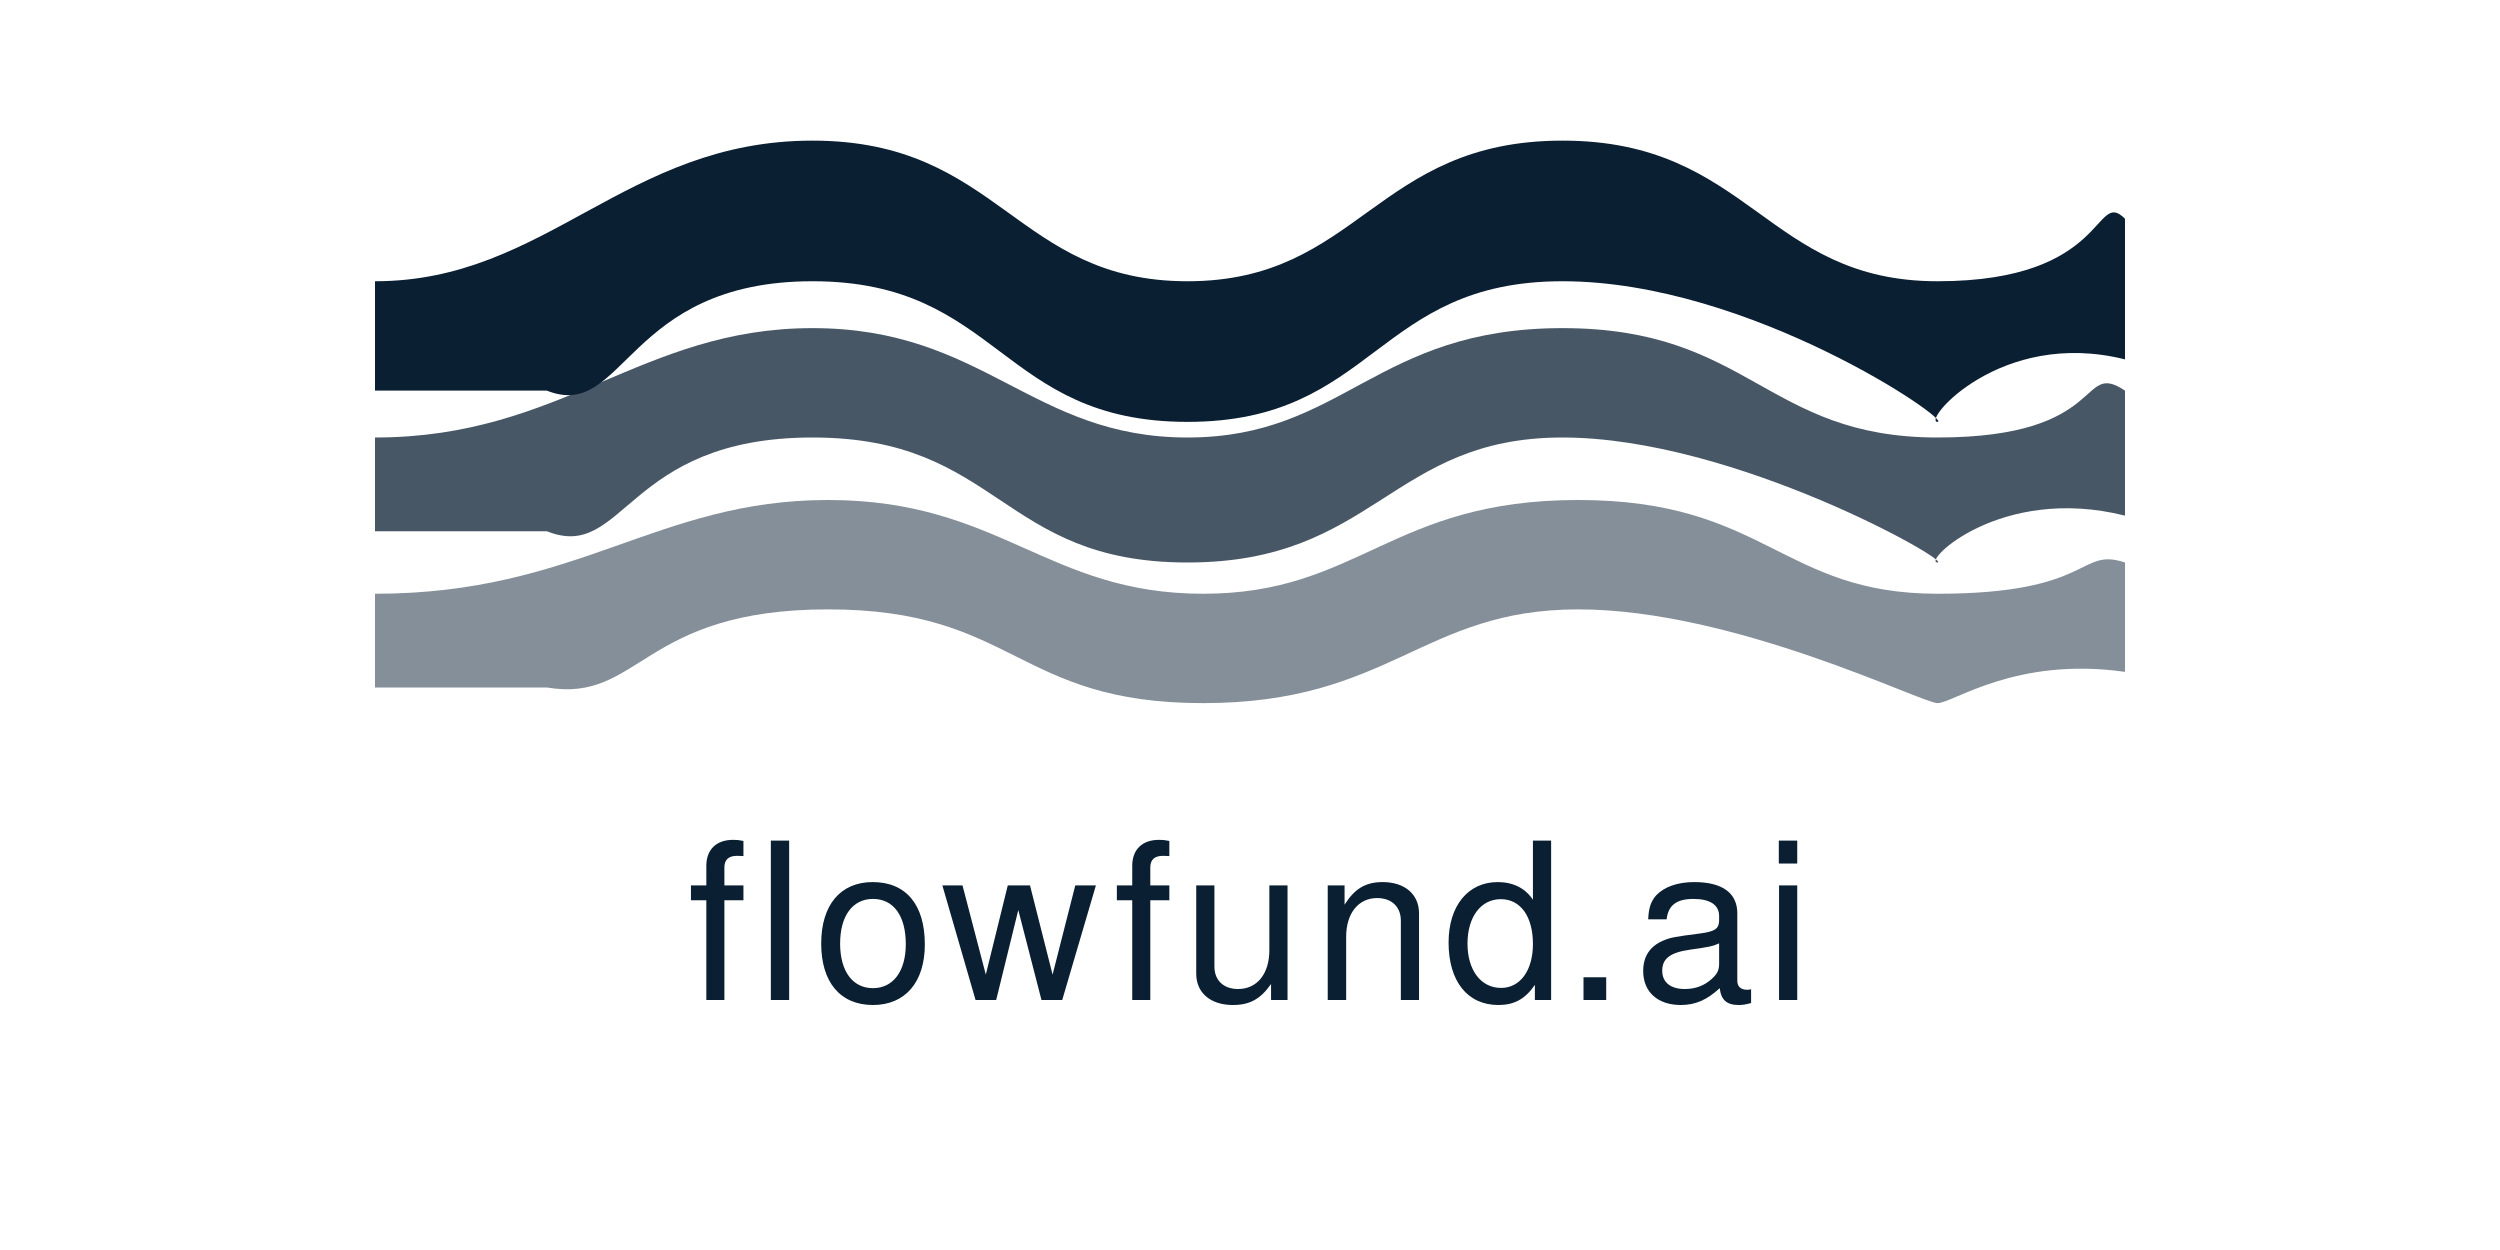
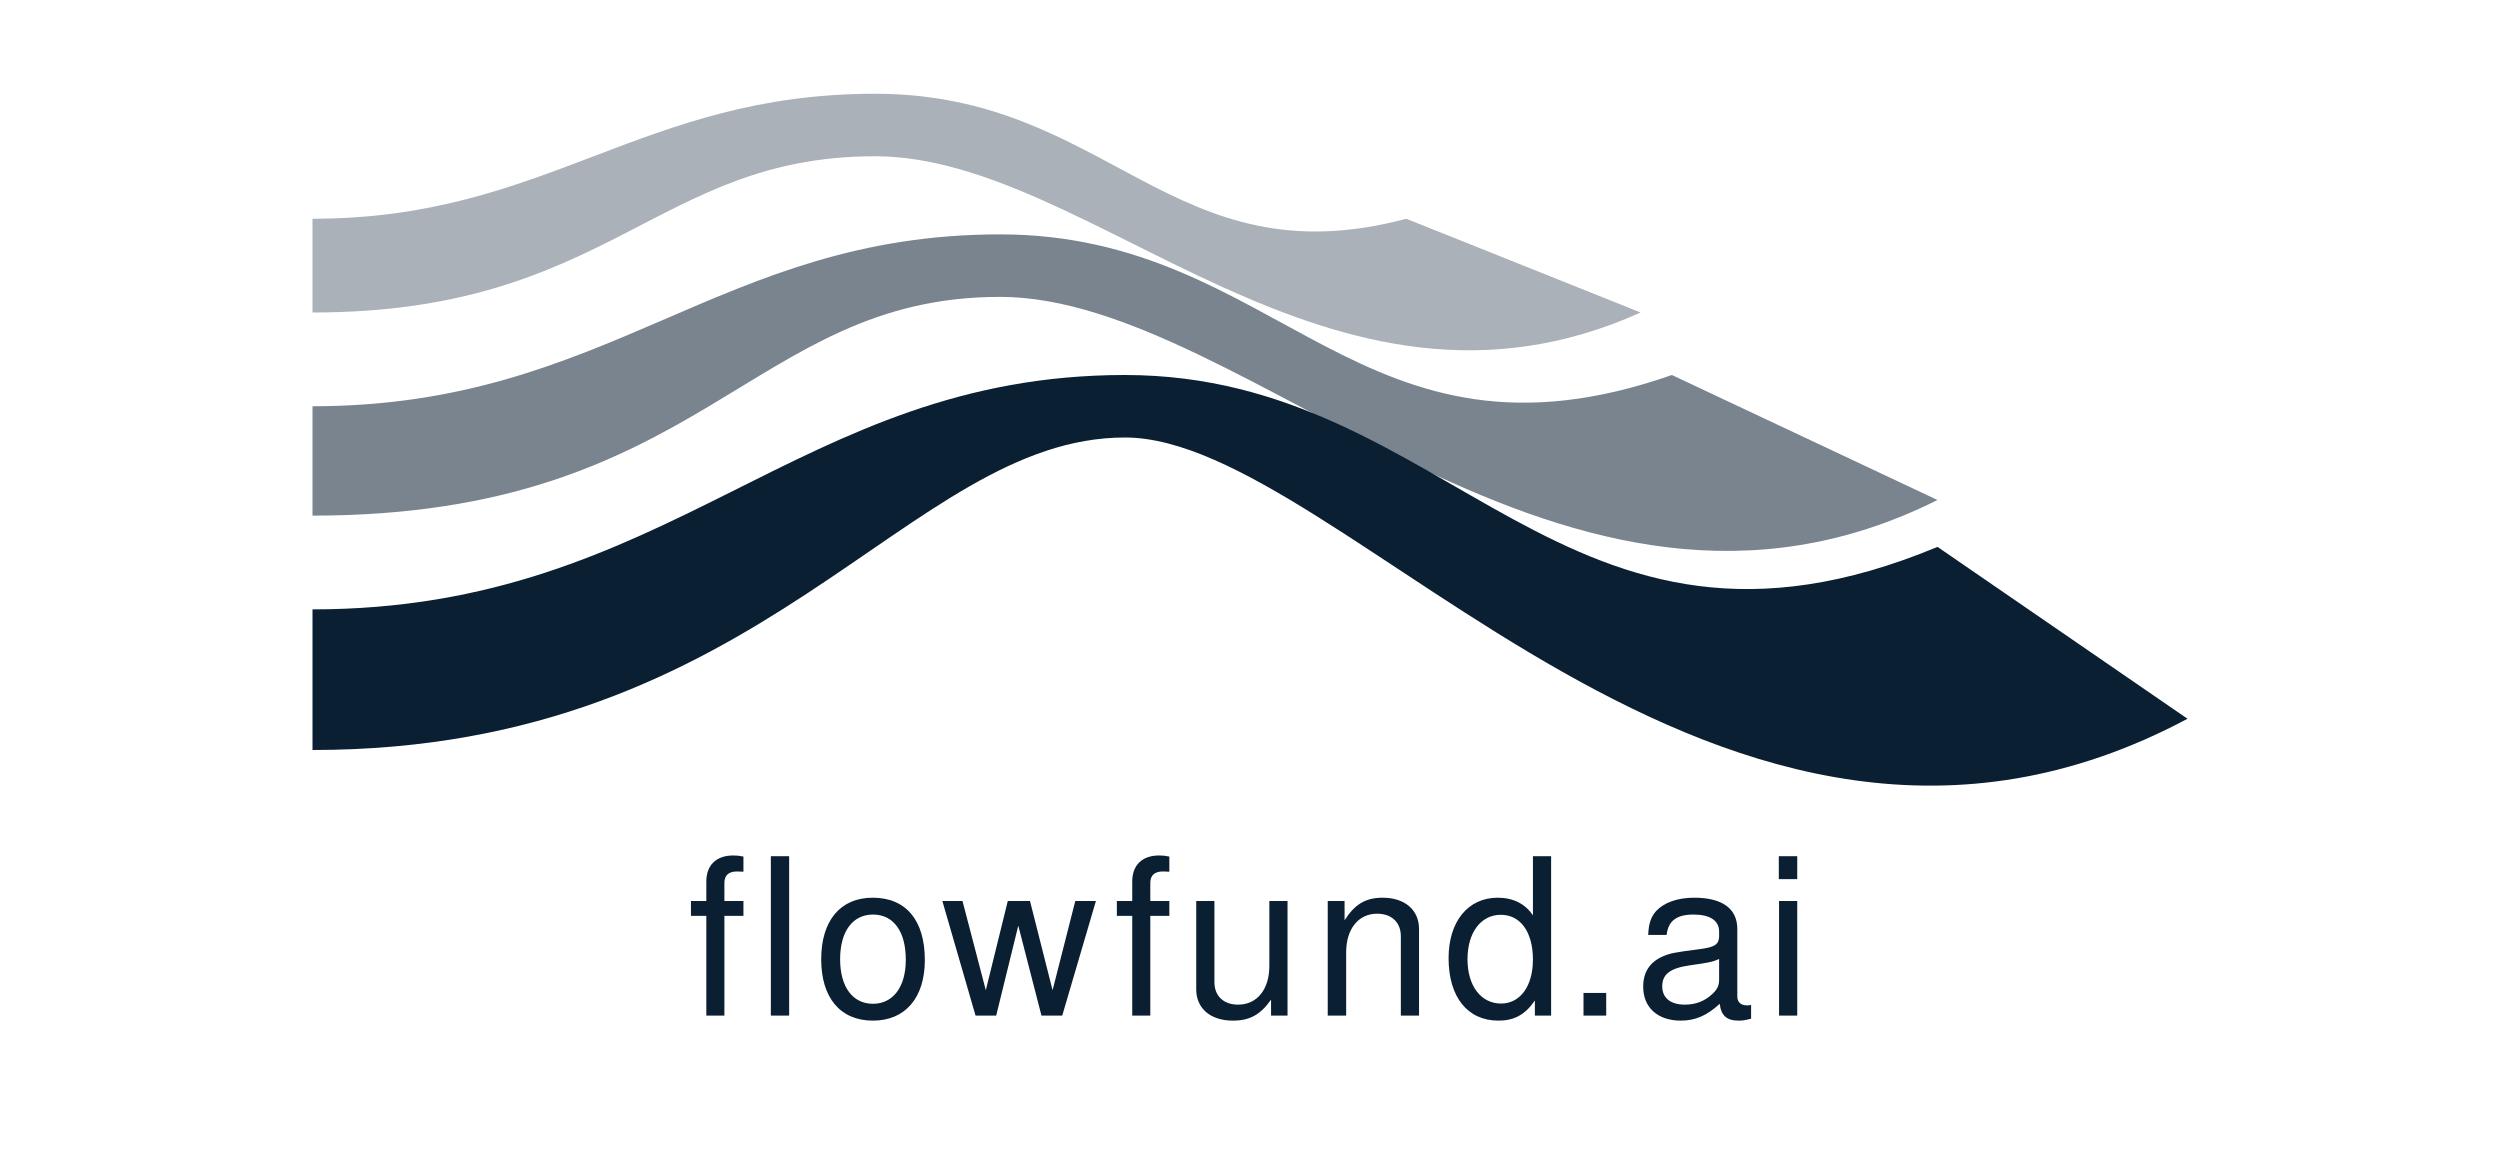
- <svg xmlns="http://www.w3.org/2000/svg" viewBox="0 0 320 160" role="img" aria-label="flowfund.ai">
-   <path fill="#0B1F33" d="M48 36     C70 36 80 18 104 18 S130 36 152 36 S176 18 200 18 S226 36 248 36 S268 24 272 28     L272 46 C256 42 246 54 248 54 S224 36 200 36 S176 54 152 54 S128 36 104 36 S80 54 70 50 L48 50 Z" />
-   <path fill="#0B1F33" opacity="0.75" d="M48 56     C72 56 82 42 104 42 S132 56 152 56 S176 42 200 42 S226 56 248 56 S266 46 272 50     L272 66 C256 62 246 72 248 72 S222 56 200 56 S176 72 152 72 S128 56 104 56 S80 72 70 68 L48 68 Z" />
-   <path fill="#0B1F33" opacity="0.5" d="M48 76     C74 76 84 64 106 64 S134 76 154 76 S178 64 202 64 S228 76 248 76 S266 70 272 72     L272 86 C258 84 250 90 248 90 S222 78 202 78 S178 90 154 90 S130 78 106 78 S82 90 70 88 L48 88 Z" />
-   <text x="160" y="128" text-anchor="middle" fill="#0B1F33" font-family="'Outfit', 'Helvetica Neue', Helvetica, Arial, sans-serif" font-size="28" font-weight="500" letter-spacing="0.04em">flowfund<tspan opacity="0.5" font-weight="400">.ai</tspan>
+ <svg xmlns="http://www.w3.org/2000/svg" viewBox="0 0 320 150" role="img" aria-label="flowfund.ai">
+   <path fill="#0B1F33" opacity="0.35" d="M40 28 C70 28 82 12 112 12 S150 36 180 28 L210 40 C170 58 140 20 112 20 S78 40 40 40 Z" />
+   <path fill="#0B1F33" opacity="0.55" d="M40 52 C78 52 92 30 128 30 S174 62 214 48 L248 64 C200 88 160 38 128 38 S90 66 40 66 Z" />
+   <path fill="#0B1F33" d="M40 78 C86 78 102 48 144 48 S200 90 248 70 L280 92 C220 124 172 56 144 56 S98 96 40 96 Z" />
+   <text x="160" y="130" text-anchor="middle" fill="#0B1F33" font-family="'Outfit', 'Helvetica Neue', Helvetica, Arial, sans-serif" font-size="28" font-weight="500" letter-spacing="0.04em">flowfund<tspan opacity="0.5" font-weight="400">.ai</tspan>
  </text>
</svg>
